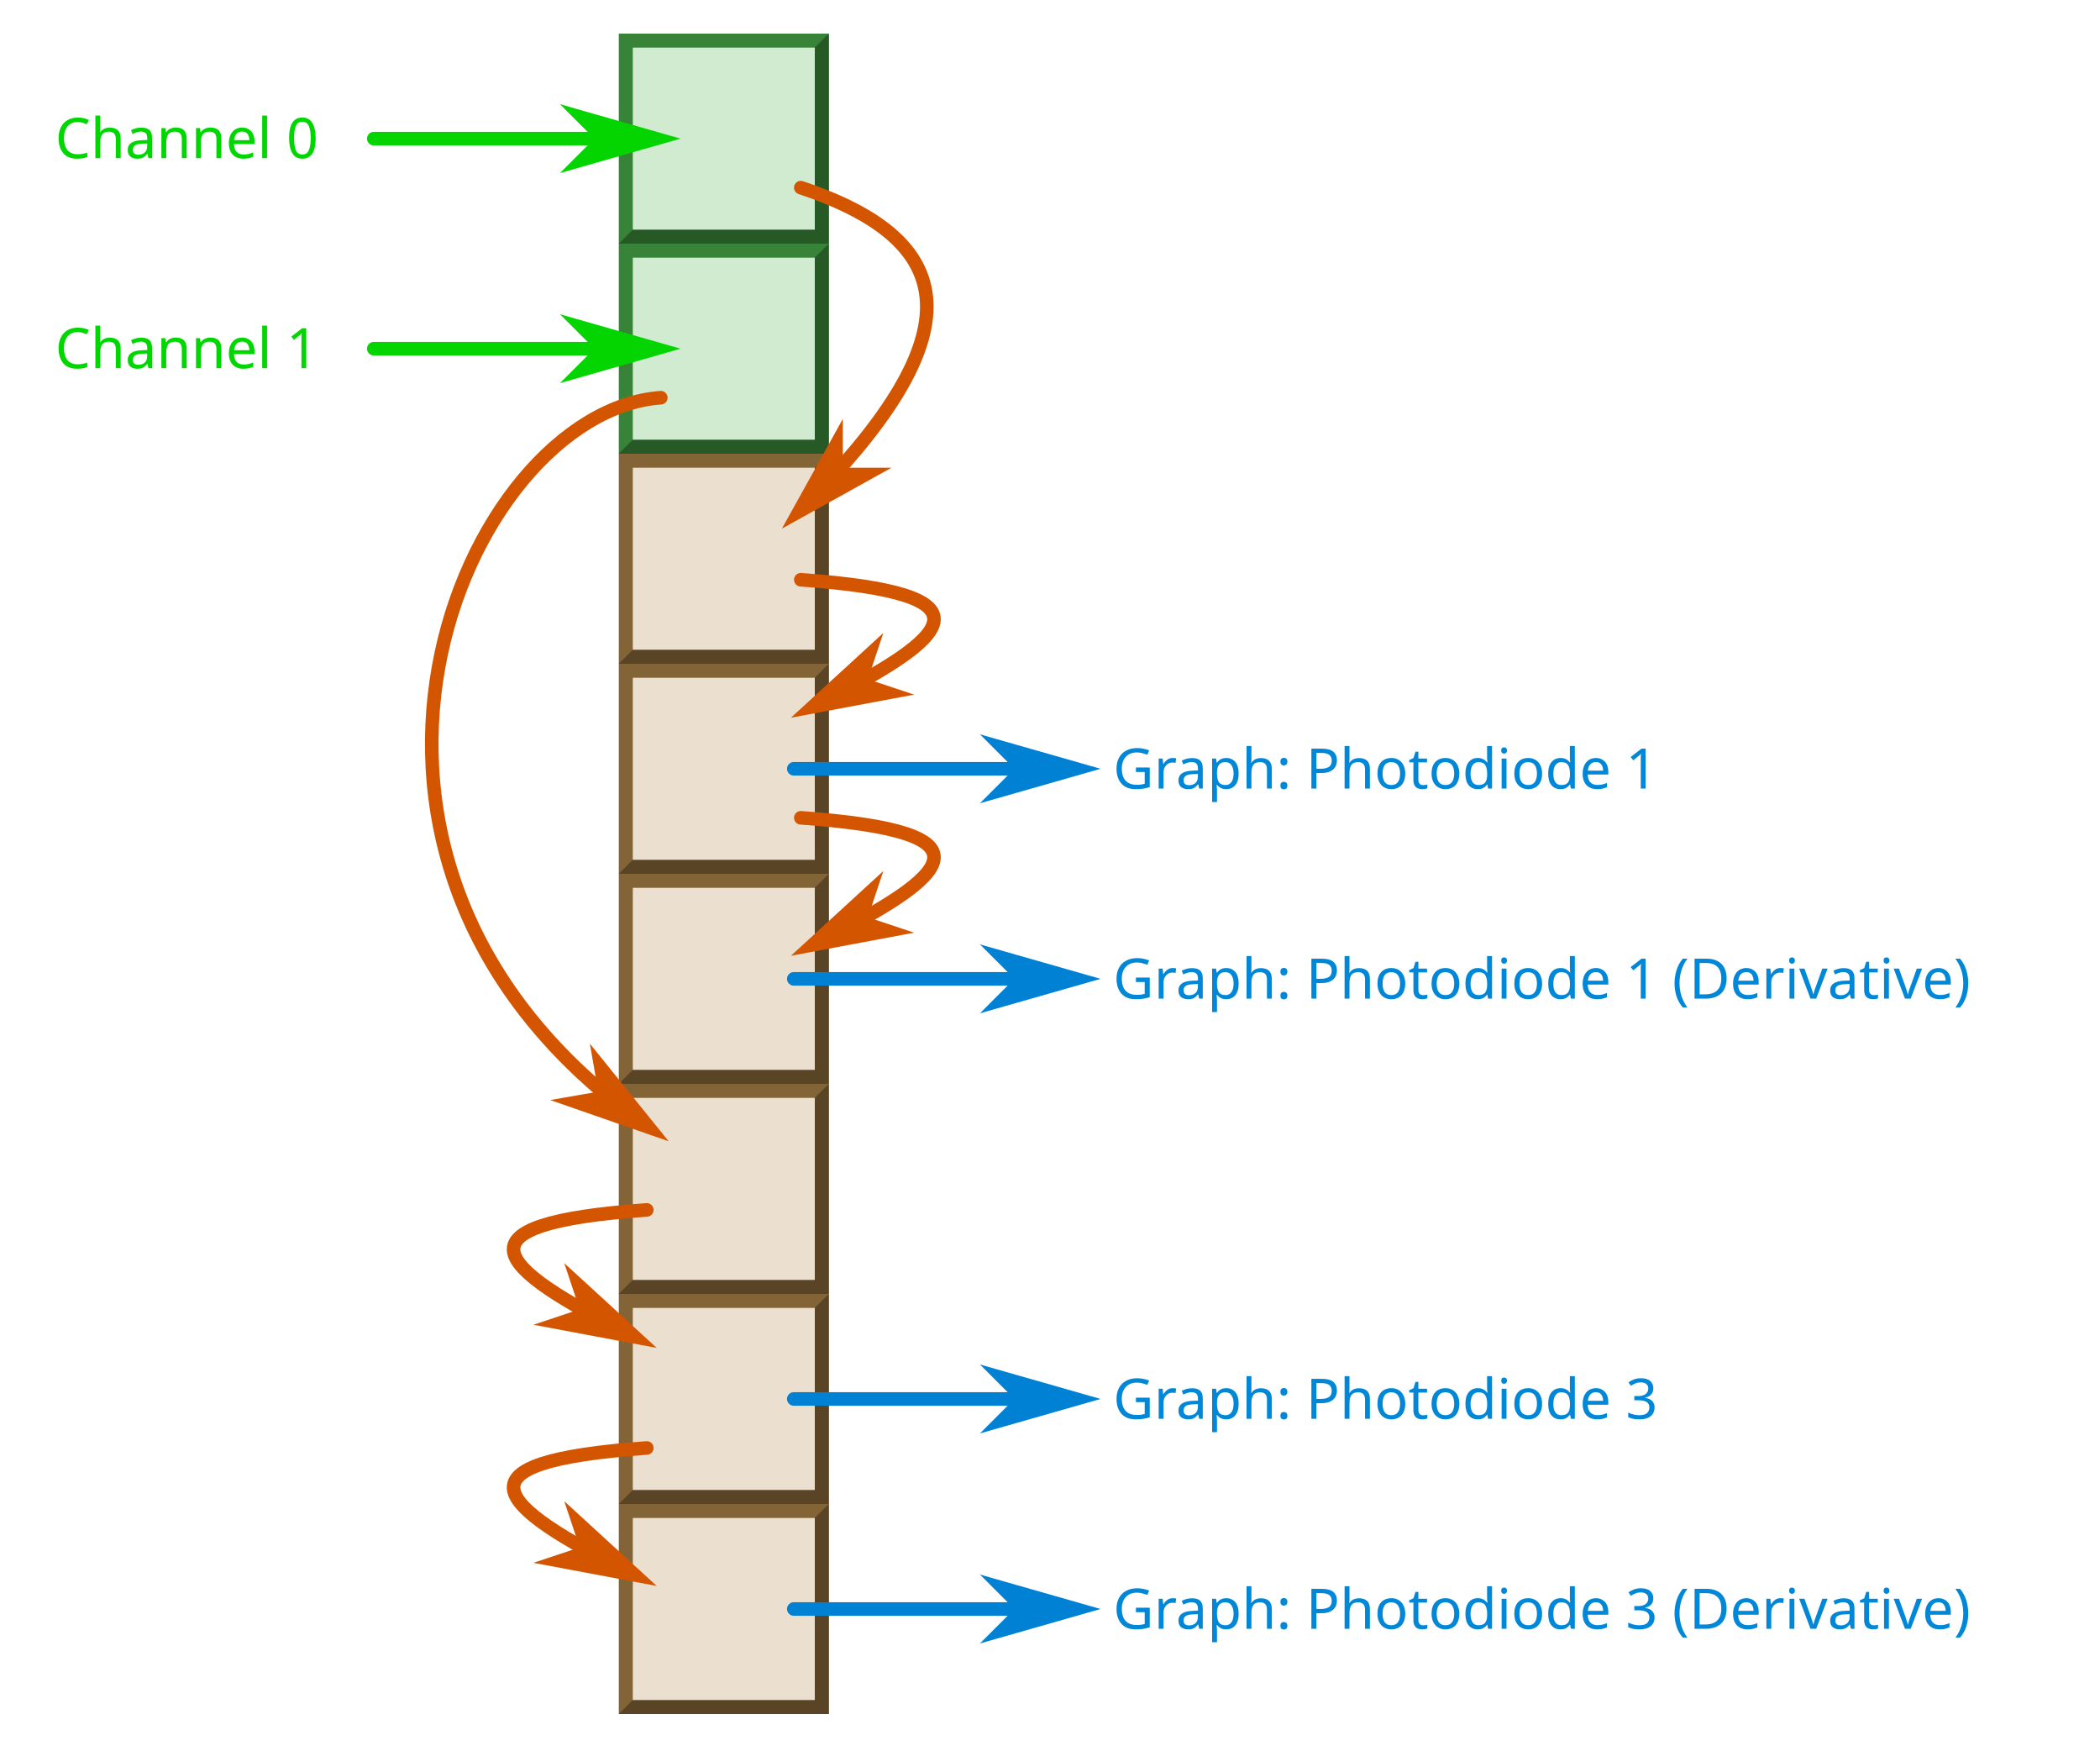
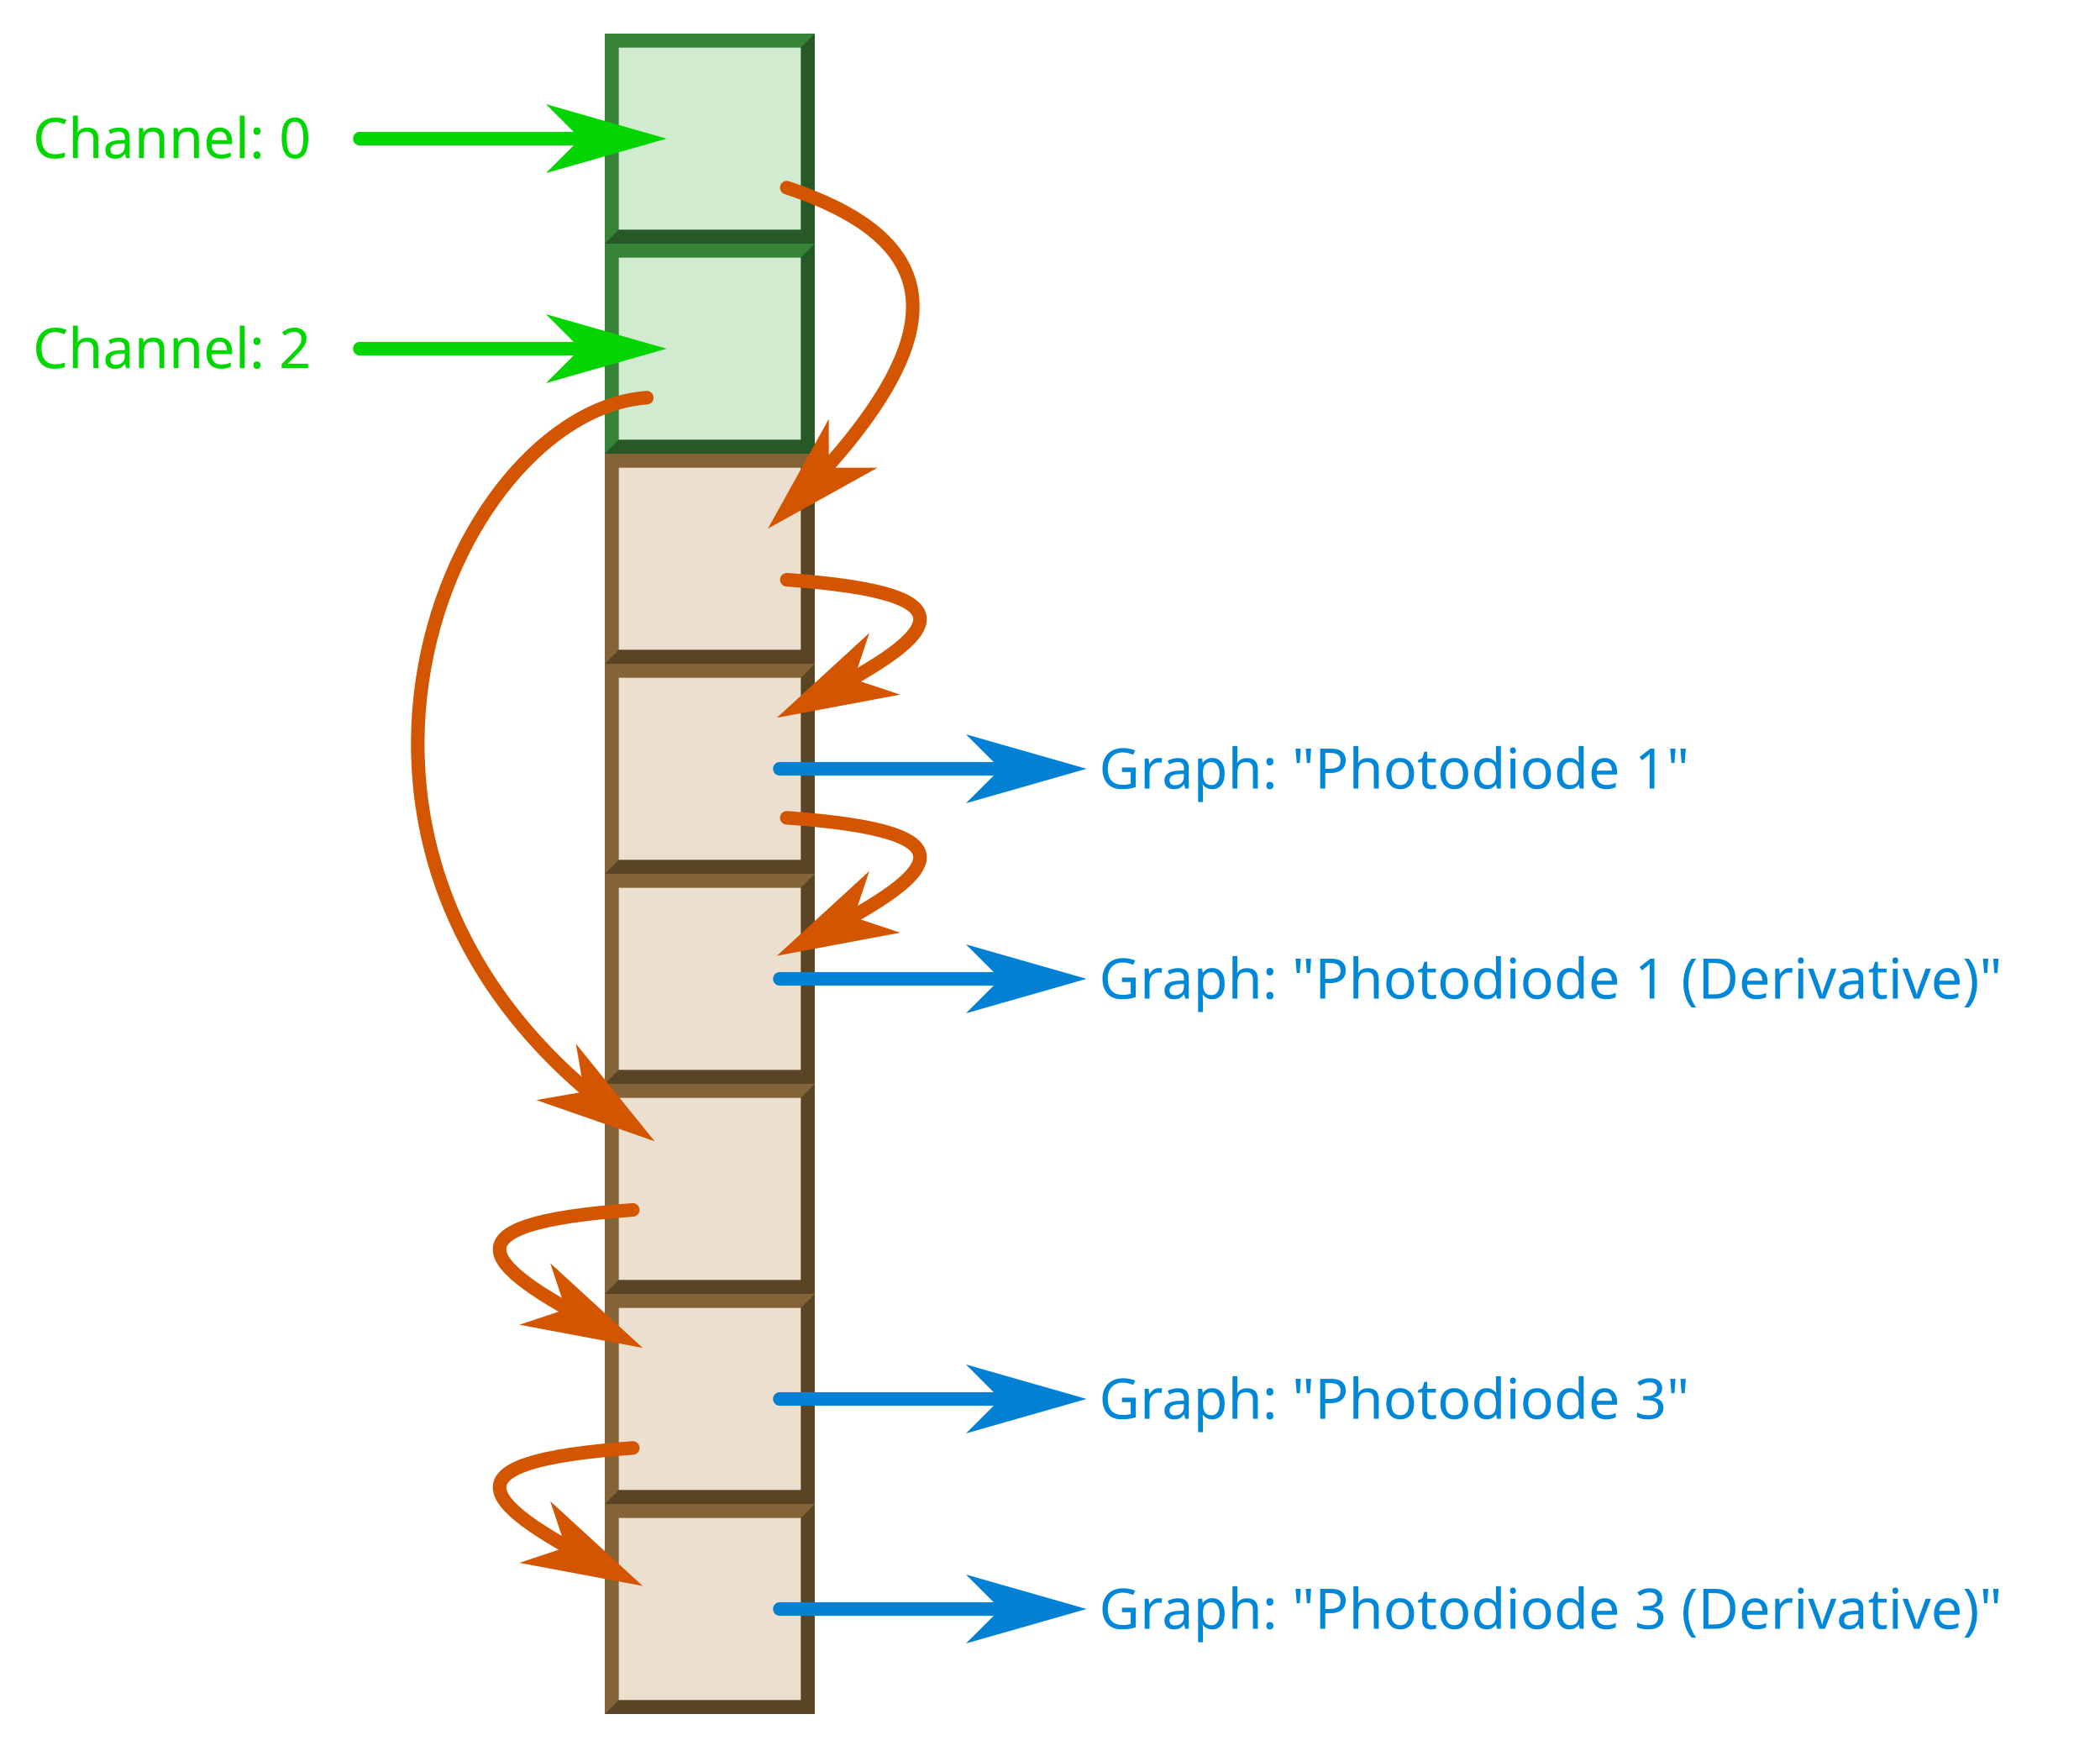
<svg xmlns="http://www.w3.org/2000/svg" width="1500" height="1250" viewBox="0 0 396.875 330.729" version="1.1" id="svg8">
  <defs id="defs2">
    <marker style="overflow:visible" id="marker2294" refX="0" refY="0" orient="auto">
      <path transform="matrix(-0.4,0,0,-0.4,-4,0)" style="fill:#d45500;fill-opacity:1;fill-rule:evenodd;stroke:#d45500;stroke-width:1pt;stroke-opacity:1" d="M 0,0 5,-5 -12.5,0 5,5 Z" id="path2292" />
    </marker>
    <marker style="overflow:visible" id="Arrow1Send" refX="0" refY="0" orient="auto">
      <path transform="matrix(-0.2,0,0,-0.2,-1.2,0)" style="fill:#d45500;fill-opacity:1;fill-rule:evenodd;stroke:#d45500;stroke-width:1pt;stroke-opacity:1" d="M 0,0 5,-5 -12.5,0 5,5 Z" id="path1481" />
    </marker>
    <marker style="overflow:visible" id="Arrow1Mend" refX="0" refY="0" orient="auto">
      <path transform="matrix(-0.4,0,0,-0.4,-4,0)" style="fill:#d45500;fill-opacity:1;fill-rule:evenodd;stroke:#d45500;stroke-width:1pt;stroke-opacity:1" d="M 0,0 5,-5 -12.5,0 5,5 Z" id="path1475" />
    </marker>
    <marker style="overflow:visible" id="marker1764" refX="0" refY="0" orient="auto">
      <path transform="matrix(-0.8,0,0,-0.8,-10,0)" style="fill:#000000;fill-opacity:1;fill-rule:evenodd;stroke:#000000;stroke-width:1pt;stroke-opacity:1" d="M 0,0 5,-5 -12.5,0 5,5 Z" id="path1762" />
    </marker>
    <marker style="overflow:visible" id="Arrow1Lend" refX="0" refY="0" orient="auto">
      <path transform="matrix(-0.8,0,0,-0.8,-10,0)" style="fill:#000000;fill-opacity:1;fill-rule:evenodd;stroke:#000000;stroke-width:1pt;stroke-opacity:1" d="M 0,0 5,-5 -12.5,0 5,5 Z" id="path1469" />
    </marker>
    <marker style="overflow:visible" id="Arrow1Lstart" refX="0" refY="0" orient="auto">
      <path transform="matrix(0.8,0,0,0.8,10,0)" style="fill:#000000;fill-opacity:1;fill-rule:evenodd;stroke:#000000;stroke-width:1pt;stroke-opacity:1" d="M 0,0 5,-5 -12.5,0 5,5 Z" id="path1466" />
    </marker>
    <marker style="overflow:visible" id="marker2294-0" refX="0" refY="0" orient="auto">
      <path transform="matrix(-0.4,0,0,-0.4,-4,0)" style="fill:#d45500;fill-opacity:1;fill-rule:evenodd;stroke:#d45500;stroke-width:1pt;stroke-opacity:1" d="M 0,0 5,-5 -12.5,0 5,5 Z" id="path2292-6" />
    </marker>
    <marker style="overflow:visible" id="marker2294-0-2" refX="0" refY="0" orient="auto">
      <path transform="matrix(-0.4,0,0,-0.4,-4,0)" style="fill:#d45500;fill-opacity:1;fill-rule:evenodd;stroke:#d45500;stroke-width:1pt;stroke-opacity:1" d="M 0,0 5,-5 -12.5,0 5,5 Z" id="path2292-6-0" />
    </marker>
    <marker style="overflow:visible" id="marker2294-0-1" refX="0" refY="0" orient="auto">
      <path transform="matrix(-0.4,0,0,-0.4,-4,0)" style="fill:#d45500;fill-opacity:1;fill-rule:evenodd;stroke:#d45500;stroke-width:1pt;stroke-opacity:1" d="M 0,0 5,-5 -12.5,0 5,5 Z" id="path2292-6-5" />
    </marker>
    <marker style="overflow:visible" id="marker2294-0-2-5" refX="0" refY="0" orient="auto">
      <path transform="matrix(-0.4,0,0,-0.4,-4,0)" style="fill:#d45500;fill-opacity:1;fill-rule:evenodd;stroke:#d45500;stroke-width:1pt;stroke-opacity:1" d="M 0,0 5,-5 -12.5,0 5,5 Z" id="path2292-6-0-4" />
    </marker>
    <marker style="overflow:visible" id="marker2294-0-1-5" refX="0" refY="0" orient="auto">
      <path transform="matrix(-0.4,0,0,-0.4,-4,0)" style="fill:#d45500;fill-opacity:1;fill-rule:evenodd;stroke:#d45500;stroke-width:1pt;stroke-opacity:1" d="M 0,0 5,-5 -12.5,0 5,5 Z" id="path2292-6-5-6" />
    </marker>
    <marker style="overflow:visible" id="marker2294-3" refX="0" refY="0" orient="auto">
      <path transform="matrix(-0.4,0,0,-0.4,-4,0)" style="fill:#04d400;fill-opacity:1;fill-rule:evenodd;stroke:#04d400;stroke-width:1pt;stroke-opacity:1" d="M 0,0 5,-5 -12.5,0 5,5 Z" id="path2292-7" />
    </marker>
    <marker style="overflow:visible" id="marker2294-3-5" refX="0" refY="0" orient="auto">
      <path transform="matrix(-0.4,0,0,-0.4,-4,0)" style="fill:#04d400;fill-opacity:1;fill-rule:evenodd;stroke:#04d400;stroke-width:1pt;stroke-opacity:1" d="M 0,0 5,-5 -12.5,0 5,5 Z" id="path2292-7-2" />
    </marker>
    <marker style="overflow:visible" id="marker2294-3-5-4" refX="0" refY="0" orient="auto">
      <path transform="matrix(-0.4,0,0,-0.4,-4,0)" style="fill:#0081d4;fill-opacity:1;fill-rule:evenodd;stroke:#0081d4;stroke-width:1pt;stroke-opacity:1" d="M 0,0 5,-5 -12.5,0 5,5 Z" id="path2292-7-2-7" />
    </marker>
    <marker style="overflow:visible" id="marker2294-3-5-4-4" refX="0" refY="0" orient="auto">
      <path transform="matrix(-0.4,0,0,-0.4,-4,0)" style="fill:#0081d4;fill-opacity:1;fill-rule:evenodd;stroke:#0081d4;stroke-width:1pt;stroke-opacity:1" d="M 0,0 5,-5 -12.5,0 5,5 Z" id="path2292-7-2-7-3" />
    </marker>
    <marker style="overflow:visible" id="marker2294-3-5-4-4-7" refX="0" refY="0" orient="auto">
      <path transform="matrix(-0.4,0,0,-0.4,-4,0)" style="fill:#0081d4;fill-opacity:1;fill-rule:evenodd;stroke:#0081d4;stroke-width:1pt;stroke-opacity:1" d="M 0,0 5,-5 -12.5,0 5,5 Z" id="path2292-7-2-7-3-8" />
    </marker>
    <marker style="overflow:visible" id="marker2294-3-5-4-4-8" refX="0" refY="0" orient="auto">
      <path transform="matrix(-0.4,0,0,-0.4,-4,0)" style="fill:#0081d4;fill-opacity:1;fill-rule:evenodd;stroke:#0081d4;stroke-width:1pt;stroke-opacity:1" d="M 0,0 5,-5 -12.5,0 5,5 Z" id="path2292-7-2-7-3-84" />
    </marker>
    <marker style="overflow:visible" id="marker2294-2" refX="0" refY="0" orient="auto">
      <path transform="matrix(-0.4,0,0,-0.4,-4,0)" style="fill:#000000;fill-opacity:1;fill-rule:evenodd;stroke:#000000;stroke-width:1pt;stroke-opacity:1" d="M 0,0 5,-5 -12.5,0 5,5 Z" id="path2292-5" />
    </marker>
    <marker style="overflow:visible" id="marker2294-0-4" refX="0" refY="0" orient="auto">
      <path transform="matrix(-0.4,0,0,-0.4,-4,0)" style="fill:#000000;fill-opacity:1;fill-rule:evenodd;stroke:#000000;stroke-width:1pt;stroke-opacity:1" d="M 0,0 5,-5 -12.5,0 5,5 Z" id="path2292-6-4" />
    </marker>
    <marker style="overflow:visible" id="marker2294-0-2-9" refX="0" refY="0" orient="auto">
      <path transform="matrix(-0.4,0,0,-0.4,-4,0)" style="fill:#000000;fill-opacity:1;fill-rule:evenodd;stroke:#000000;stroke-width:1pt;stroke-opacity:1" d="M 0,0 5,-5 -12.5,0 5,5 Z" id="path2292-6-0-9" />
    </marker>
    <marker style="overflow:visible" id="marker2294-0-1-3" refX="0" refY="0" orient="auto">
      <path transform="matrix(-0.4,0,0,-0.4,-4,0)" style="fill:#000000;fill-opacity:1;fill-rule:evenodd;stroke:#000000;stroke-width:1pt;stroke-opacity:1" d="M 0,0 5,-5 -12.5,0 5,5 Z" id="path2292-6-5-60" />
    </marker>
    <marker style="overflow:visible" id="marker2294-0-2-5-5" refX="0" refY="0" orient="auto">
      <path transform="matrix(-0.4,0,0,-0.4,-4,0)" style="fill:#000000;fill-opacity:1;fill-rule:evenodd;stroke:#000000;stroke-width:1pt;stroke-opacity:1" d="M 0,0 5,-5 -12.5,0 5,5 Z" id="path2292-6-0-4-0" />
    </marker>
    <marker style="overflow:visible" id="marker2294-0-1-5-2" refX="0" refY="0" orient="auto">
      <path transform="matrix(-0.4,0,0,-0.4,-4,0)" style="fill:#000000;fill-opacity:1;fill-rule:evenodd;stroke:#000000;stroke-width:1pt;stroke-opacity:1" d="M 0,0 5,-5 -12.5,0 5,5 Z" id="path2292-6-5-6-9" />
    </marker>
    <marker style="overflow:visible" id="marker2294-3-4" refX="0" refY="0" orient="auto">
      <path transform="matrix(-0.4,0,0,-0.4,-4,0)" style="fill:#000000;fill-opacity:1;fill-rule:evenodd;stroke:#000000;stroke-width:1pt;stroke-opacity:1" d="M 0,0 5,-5 -12.5,0 5,5 Z" id="path2292-7-3" />
    </marker>
    <marker style="overflow:visible" id="marker2294-3-5-5" refX="0" refY="0" orient="auto">
      <path transform="matrix(-0.4,0,0,-0.4,-4,0)" style="fill:#000000;fill-opacity:1;fill-rule:evenodd;stroke:#000000;stroke-width:1pt;stroke-opacity:1" d="M 0,0 5,-5 -12.5,0 5,5 Z" id="path2292-7-2-1" />
    </marker>
    <marker style="overflow:visible" id="marker2294-3-5-4-7" refX="0" refY="0" orient="auto">
      <path transform="matrix(-0.4,0,0,-0.4,-4,0)" style="fill:#000000;fill-opacity:1;fill-rule:evenodd;stroke:#000000;stroke-width:1pt;stroke-opacity:1" d="M 0,0 5,-5 -12.5,0 5,5 Z" id="path2292-7-2-7-4" />
    </marker>
    <marker style="overflow:visible" id="marker2294-3-5-4-4-3" refX="0" refY="0" orient="auto">
      <path transform="matrix(-0.4,0,0,-0.4,-4,0)" style="fill:#000000;fill-opacity:1;fill-rule:evenodd;stroke:#000000;stroke-width:1pt;stroke-opacity:1" d="M 0,0 5,-5 -12.5,0 5,5 Z" id="path2292-7-2-7-3-1" />
    </marker>
    <marker style="overflow:visible" id="marker2294-3-5-4-4-7-4" refX="0" refY="0" orient="auto">
      <path transform="matrix(-0.4,0,0,-0.4,-4,0)" style="fill:#000000;fill-opacity:1;fill-rule:evenodd;stroke:#000000;stroke-width:1pt;stroke-opacity:1" d="M 0,0 5,-5 -12.5,0 5,5 Z" id="path2292-7-2-7-3-8-6" />
    </marker>
    <marker style="overflow:visible" id="marker2294-3-5-4-4-8-9" refX="0" refY="0" orient="auto">
      <path transform="matrix(-0.4,0,0,-0.4,-4,0)" style="fill:#000000;fill-opacity:1;fill-rule:evenodd;stroke:#000000;stroke-width:1pt;stroke-opacity:1" d="M 0,0 5,-5 -12.5,0 5,5 Z" id="path2292-7-2-7-3-84-4" />
    </marker>
  </defs>
  <g id="layer1">
-     <g id="g4792">
+     <g id="g4792" transform="translate(-2.645833)">
      <g id="g919" transform="translate(37.57081,-20.10833)">
        <rect style="opacity:1;vector-effect:none;fill:#378337;fill-opacity:1;stroke:none;stroke-width:4.1;stroke-linecap:butt;stroke-linejoin:round;stroke-miterlimit:4;stroke-dasharray:none;stroke-dashoffset:0;stroke-opacity:1" id="rect835" width="39.687" height="39.687" x="79.375" y="26.458" />
        <path style="fill:#265926;fill-opacity:1;stroke:none;stroke-width:0.265px;stroke-linecap:butt;stroke-linejoin:miter;stroke-opacity:1" d="M 119.062,26.458 79.375,66.146 H 119.062 Z" id="path914" />
        <rect style="opacity:1;vector-effect:none;fill:#d0ebd0;fill-opacity:1;stroke:none;stroke-width:4.1;stroke-linecap:butt;stroke-linejoin:round;stroke-miterlimit:4;stroke-dasharray:none;stroke-dashoffset:0;stroke-opacity:1" id="rect908" width="34.396" height="34.396" x="82.021" y="29.104" />
      </g>
      <g id="g919-2" transform="translate(37.57081,19.57914)">
        <rect style="opacity:1;vector-effect:none;fill:#378337;fill-opacity:1;stroke:none;stroke-width:4.1;stroke-linecap:butt;stroke-linejoin:round;stroke-miterlimit:4;stroke-dasharray:none;stroke-dashoffset:0;stroke-opacity:1" id="rect835-7" width="39.687" height="39.687" x="79.375" y="26.458" />
        <path style="fill:#265926;fill-opacity:1;stroke:none;stroke-width:0.265px;stroke-linecap:butt;stroke-linejoin:miter;stroke-opacity:1" d="M 119.062,26.458 79.375,66.146 H 119.062 Z" id="path914-0" />
        <rect style="opacity:1;vector-effect:none;fill:#d0ebd0;fill-opacity:1;stroke:none;stroke-width:4.1;stroke-linecap:butt;stroke-linejoin:round;stroke-miterlimit:4;stroke-dasharray:none;stroke-dashoffset:0;stroke-opacity:1" id="rect908-9" width="34.396" height="34.396" x="82.021" y="29.104" />
      </g>
      <g id="g975" transform="translate(37.57081,-20.10833)">
        <rect style="vector-effect:none;fill:#836437;fill-opacity:1;stroke:none;stroke-width:4.1;stroke-linecap:butt;stroke-linejoin:round;stroke-miterlimit:4;stroke-dasharray:none;stroke-dashoffset:0;stroke-opacity:1" id="rect835-6" width="39.687" height="39.687" x="79.375" y="105.833" />
        <path style="fill:#594426;fill-opacity:1;stroke:none;stroke-width:0.265px;stroke-linecap:butt;stroke-linejoin:miter;stroke-opacity:1" d="m 119.062,105.833 -39.688,39.688 H 119.062 Z" id="path914-06" />
        <rect style="vector-effect:none;fill:#ebe0d0;fill-opacity:1;stroke:none;stroke-width:4.1;stroke-linecap:butt;stroke-linejoin:round;stroke-miterlimit:4;stroke-dasharray:none;stroke-dashoffset:0;stroke-opacity:1" id="rect908-2" width="34.396" height="34.396" x="82.021" y="108.479" />
      </g>
      <g id="g975-6" transform="translate(37.57082,19.57914)">
        <rect style="vector-effect:none;fill:#836437;fill-opacity:1;stroke:none;stroke-width:4.1;stroke-linecap:butt;stroke-linejoin:round;stroke-miterlimit:4;stroke-dasharray:none;stroke-dashoffset:0;stroke-opacity:1" id="rect835-6-1" width="39.687" height="39.687" x="79.375" y="105.833" />
        <path style="fill:#594426;fill-opacity:1;stroke:none;stroke-width:0.265px;stroke-linecap:butt;stroke-linejoin:miter;stroke-opacity:1" d="m 119.062,105.833 -39.688,39.688 H 119.062 Z" id="path914-06-8" />
        <rect style="vector-effect:none;fill:#ebe0d0;fill-opacity:1;stroke:none;stroke-width:4.1;stroke-linecap:butt;stroke-linejoin:round;stroke-miterlimit:4;stroke-dasharray:none;stroke-dashoffset:0;stroke-opacity:1" id="rect908-2-7" width="34.396" height="34.396" x="82.021" y="108.479" />
      </g>
      <g id="g975-9" transform="translate(37.57081,59.2666)">
        <rect style="vector-effect:none;fill:#836437;fill-opacity:1;stroke:none;stroke-width:4.1;stroke-linecap:butt;stroke-linejoin:round;stroke-miterlimit:4;stroke-dasharray:none;stroke-dashoffset:0;stroke-opacity:1" id="rect835-6-2" width="39.687" height="39.687" x="79.375" y="105.833" />
        <path style="fill:#594426;fill-opacity:1;stroke:none;stroke-width:0.265px;stroke-linecap:butt;stroke-linejoin:miter;stroke-opacity:1" d="m 119.062,105.833 -39.688,39.688 H 119.062 Z" id="path914-06-0" />
        <rect style="vector-effect:none;fill:#ebe0d0;fill-opacity:1;stroke:none;stroke-width:4.1;stroke-linecap:butt;stroke-linejoin:round;stroke-miterlimit:4;stroke-dasharray:none;stroke-dashoffset:0;stroke-opacity:1" id="rect908-2-2" width="34.396" height="34.396" x="82.021" y="108.479" />
      </g>
      <g id="g975-3" transform="translate(37.57081,98.95407)">
        <rect style="vector-effect:none;fill:#836437;fill-opacity:1;stroke:none;stroke-width:4.1;stroke-linecap:butt;stroke-linejoin:round;stroke-miterlimit:4;stroke-dasharray:none;stroke-dashoffset:0;stroke-opacity:1" id="rect835-6-7" width="39.687" height="39.687" x="79.375" y="105.833" />
        <path style="fill:#594426;fill-opacity:1;stroke:none;stroke-width:0.265px;stroke-linecap:butt;stroke-linejoin:miter;stroke-opacity:1" d="m 119.062,105.833 -39.688,39.688 H 119.062 Z" id="path914-06-5" />
        <rect style="vector-effect:none;fill:#ebe0d0;fill-opacity:1;stroke:none;stroke-width:4.1;stroke-linecap:butt;stroke-linejoin:round;stroke-miterlimit:4;stroke-dasharray:none;stroke-dashoffset:0;stroke-opacity:1" id="rect908-2-9" width="34.396" height="34.396" x="82.021" y="108.479" />
      </g>
      <g id="g975-2" transform="translate(37.57081,138.6416)">
        <rect style="vector-effect:none;fill:#836437;fill-opacity:1;stroke:none;stroke-width:4.1;stroke-linecap:butt;stroke-linejoin:round;stroke-miterlimit:4;stroke-dasharray:none;stroke-dashoffset:0;stroke-opacity:1" id="rect835-6-28" width="39.687" height="39.687" x="79.375" y="105.833" />
        <path style="fill:#594426;fill-opacity:1;stroke:none;stroke-width:0.265px;stroke-linecap:butt;stroke-linejoin:miter;stroke-opacity:1" d="m 119.062,105.833 -39.688,39.688 H 119.062 Z" id="path914-06-9" />
        <rect style="vector-effect:none;fill:#ebe0d0;fill-opacity:1;stroke:none;stroke-width:4.1;stroke-linecap:butt;stroke-linejoin:round;stroke-miterlimit:4;stroke-dasharray:none;stroke-dashoffset:0;stroke-opacity:1" id="rect908-2-73" width="34.396" height="34.396" x="82.021" y="108.479" />
      </g>
      <g id="g975-61" transform="translate(37.57081,178.3291)">
        <rect style="vector-effect:none;fill:#836437;fill-opacity:1;stroke:none;stroke-width:4.1;stroke-linecap:butt;stroke-linejoin:round;stroke-miterlimit:4;stroke-dasharray:none;stroke-dashoffset:0;stroke-opacity:1" id="rect835-6-29" width="39.687" height="39.687" x="79.375" y="105.833" />
        <path style="fill:#594426;fill-opacity:1;stroke:none;stroke-width:0.265px;stroke-linecap:butt;stroke-linejoin:miter;stroke-opacity:1" d="m 119.062,105.833 -39.688,39.688 H 119.062 Z" id="path914-06-3" />
        <rect style="vector-effect:none;fill:#ebe0d0;fill-opacity:1;stroke:none;stroke-width:4.1;stroke-linecap:butt;stroke-linejoin:round;stroke-miterlimit:4;stroke-dasharray:none;stroke-dashoffset:0;stroke-opacity:1" id="rect908-2-1" width="34.396" height="34.396" x="82.021" y="108.479" />
      </g>
    </g>
-     <g id="g4878">
+     <g id="g4878" transform="translate(-2.645833)">
      <path style="fill:none;stroke:#d45500;stroke-width:2.565;stroke-linecap:round;stroke-linejoin:miter;stroke-miterlimit:4;stroke-dasharray:none;stroke-opacity:1;marker-end:url(#marker2294)" d="m 151.341,35.454 c 31.75,10.583 31.75,29.104 0,60.854" id="path1464" />
      <path style="fill:none;stroke:#d45500;stroke-width:2.565;stroke-linecap:round;stroke-linejoin:miter;stroke-miterlimit:4;stroke-dasharray:none;stroke-opacity:1;marker-end:url(#marker2294-0)" d="m 151.341,109.537 c 37.042,2.646 29.104,10.583 2.646,23.813" id="path1464-3" />
      <path style="fill:none;stroke:#d45500;stroke-width:2.565;stroke-linecap:round;stroke-linejoin:miter;stroke-miterlimit:4;stroke-dasharray:none;stroke-opacity:1;marker-end:url(#marker2294-0-2)" d="m 151.341,154.517 c 37.042,2.646 29.104,10.583 2.646,23.812" id="path1464-3-6" />
      <path style="fill:none;stroke:#d45500;stroke-width:2.565;stroke-linecap:round;stroke-linejoin:miter;stroke-miterlimit:4;stroke-dasharray:none;stroke-opacity:1;marker-end:url(#marker2294-0-1)" d="m 122.237,228.6 c -37.042,2.646 -29.104,10.583 -2.646,23.812" id="path1464-3-7" />
      <path style="fill:none;stroke:#d45500;stroke-width:2.565;stroke-linecap:round;stroke-linejoin:miter;stroke-miterlimit:4;stroke-dasharray:none;stroke-opacity:1;marker-end:url(#marker2294-0-2-5)" d="m 122.237,273.579 c -37.042,2.646 -29.104,10.583 -2.646,23.812" id="path1464-3-6-6" />
      <path style="fill:none;stroke:#d45500;stroke-width:2.565;stroke-linecap:round;stroke-linejoin:miter;stroke-miterlimit:4;stroke-dasharray:none;stroke-opacity:1;marker-end:url(#marker2294-0-1-5)" d="M 124.883,75.142 C 87.842,77.787 50.8,162.454 122.237,212.725" id="path1464-3-7-9" />
      <path style="fill:none;stroke:#04d400;stroke-width:2.565;stroke-linecap:round;stroke-linejoin:miter;stroke-miterlimit:4;stroke-dasharray:none;stroke-opacity:1;marker-end:url(#marker2294-3)" d="M 70.644,26.194 H 123.56" id="path1464-4" />
      <path style="fill:none;stroke:#04d400;stroke-width:2.565;stroke-linecap:round;stroke-linejoin:miter;stroke-miterlimit:4;stroke-dasharray:none;stroke-opacity:1;marker-end:url(#marker2294-3-5)" d="M 70.644,65.881 H 123.56" id="path1464-4-5" />
      <path style="fill:none;stroke:#0081d4;stroke-width:2.565;stroke-linecap:round;stroke-linejoin:miter;stroke-miterlimit:4;stroke-dasharray:none;stroke-opacity:1;marker-end:url(#marker2294-3-5-4)" d="m 150.019,304.006 h 52.917" id="path1464-4-5-4" />
      <path style="fill:none;stroke:#0081d4;stroke-width:2.565;stroke-linecap:round;stroke-linejoin:miter;stroke-miterlimit:4;stroke-dasharray:none;stroke-opacity:1;marker-end:url(#marker2294-3-5-4-4)" d="m 150.019,264.319 h 52.917" id="path1464-4-5-4-0" />
      <path style="fill:none;stroke:#0081d4;stroke-width:2.565;stroke-linecap:round;stroke-linejoin:miter;stroke-miterlimit:4;stroke-dasharray:none;stroke-opacity:1;marker-end:url(#marker2294-3-5-4-4-7)" d="m 150.019,184.944 h 52.917" id="path1464-4-5-4-0-6" />
      <path style="fill:none;stroke:#0081d4;stroke-width:2.565;stroke-linecap:round;stroke-linejoin:miter;stroke-miterlimit:4;stroke-dasharray:none;stroke-opacity:1;marker-end:url(#marker2294-3-5-4-4-8)" d="m 150.019,145.256 h 52.917" id="path1464-4-5-4-0-3" />
    </g>
-     <text xml:space="preserve" style="font-style:normal;font-weight:normal;font-size:10.583px;line-height:1.25;font-family:sans-serif;letter-spacing:0px;word-spacing:0px;fill:#00d700;fill-opacity:1;stroke:none;stroke-width:0.265" x="10.429" y="29.876" id="text4230">
-       <tspan id="tspan4228" x="10.429" y="29.876" style="font-size:10.583px;fill:#00d700;fill-opacity:1;stroke-width:0.265">Channel 0</tspan>
+     <text xml:space="preserve" style="font-style:normal;font-weight:normal;font-size:10.583px;line-height:1.25;font-family:sans-serif;letter-spacing:0px;word-spacing:0px;fill:#00d700;fill-opacity:1;stroke:none;stroke-width:0.265" x="6.196" y="29.876" id="text4230">
+       <tspan id="tspan4228" x="6.196" y="29.876" style="font-size:10.583px;fill:#00d700;fill-opacity:1;stroke-width:0.265">Channel: 0</tspan>
    </text>
-     <text xml:space="preserve" style="font-style:normal;font-weight:normal;font-size:10.583px;line-height:1.25;font-family:sans-serif;letter-spacing:0px;word-spacing:0px;fill:#00d700;fill-opacity:1;stroke:none;stroke-width:0.265" x="10.429" y="69.564" id="text4230-9">
-       <tspan id="tspan4228-0" x="10.429" y="69.564" style="font-size:10.583px;fill:#00d700;fill-opacity:1;stroke-width:0.265">Channel 1</tspan>
+     <text xml:space="preserve" style="font-style:normal;font-weight:normal;font-size:10.583px;line-height:1.25;font-family:sans-serif;letter-spacing:0px;word-spacing:0px;fill:#00d700;fill-opacity:1;stroke:none;stroke-width:0.265" x="6.196" y="69.564" id="text4230-9">
+       <tspan x="6.196" y="69.564" style="font-size:10.583px;fill:#00d700;fill-opacity:1;stroke-width:0.265" id="tspan1121">Channel: 2</tspan>
    </text>
-     <text xml:space="preserve" style="font-style:normal;font-weight:normal;font-size:10.583px;line-height:1.25;font-family:sans-serif;letter-spacing:0px;word-spacing:0px;fill:#0087d8;fill-opacity:1;stroke:none;stroke-width:0.265" x="210.366" y="148.999" id="text4394">
-       <tspan id="tspan4392" x="210.366" y="148.999" style="fill:#0087d8;fill-opacity:1;stroke-width:0.265">Graph: Photodiode 1</tspan>
+     <text xml:space="preserve" style="font-style:normal;font-weight:normal;font-size:10.583px;line-height:1.25;font-family:sans-serif;letter-spacing:0px;word-spacing:0px;fill:#0087d8;fill-opacity:1;stroke:none;stroke-width:0.265" x="207.72" y="148.999" id="text4394">
+       <tspan id="tspan4392" x="207.72" y="148.999" style="fill:#0087d8;fill-opacity:1;stroke-width:0.265">Graph: "Photodiode 1"</tspan>
    </text>
-     <text xml:space="preserve" style="font-style:normal;font-weight:normal;font-size:10.583px;line-height:1.25;font-family:sans-serif;letter-spacing:0px;word-spacing:0px;fill:#0087d8;fill-opacity:1;stroke:none;stroke-width:0.265" x="210.366" y="188.686" id="text4394-4">
-       <tspan id="tspan4392-0" x="210.366" y="188.686" style="fill:#0087d8;fill-opacity:1;stroke-width:0.265">Graph: Photodiode 1 (Derivative)</tspan>
+     <text xml:space="preserve" style="font-style:normal;font-weight:normal;font-size:10.583px;line-height:1.25;font-family:sans-serif;letter-spacing:0px;word-spacing:0px;fill:#0087d8;fill-opacity:1;stroke:none;stroke-width:0.265" x="207.72" y="188.686" id="text4394-4">
+       <tspan id="tspan4392-0" x="207.72" y="188.686" style="fill:#0087d8;fill-opacity:1;stroke-width:0.265">Graph: "Photodiode 1 (Derivative)"</tspan>
    </text>
-     <text xml:space="preserve" style="font-style:normal;font-weight:normal;font-size:10.583px;line-height:1.25;font-family:sans-serif;letter-spacing:0px;word-spacing:0px;fill:#0087d8;fill-opacity:1;stroke:none;stroke-width:0.265" x="210.366" y="268.062" id="text4394-9">
-       <tspan id="tspan4392-1" x="210.366" y="268.062" style="fill:#0087d8;fill-opacity:1;stroke-width:0.265">Graph: Photodiode 3</tspan>
+     <text xml:space="preserve" style="font-style:normal;font-weight:normal;font-size:10.583px;line-height:1.25;font-family:sans-serif;letter-spacing:0px;word-spacing:0px;fill:#0087d8;fill-opacity:1;stroke:none;stroke-width:0.265" x="207.72" y="268.062" id="text4394-9">
+       <tspan id="tspan4392-1" x="207.72" y="268.062" style="fill:#0087d8;fill-opacity:1;stroke-width:0.265">Graph: "Photodiode 3"</tspan>
    </text>
-     <text xml:space="preserve" style="font-style:normal;font-weight:normal;font-size:10.583px;line-height:1.25;font-family:sans-serif;letter-spacing:0px;word-spacing:0px;fill:#0087d8;fill-opacity:1;stroke:none;stroke-width:0.265" x="210.366" y="307.749" id="text4394-4-9">
-       <tspan id="tspan4392-0-6" x="210.366" y="307.749" style="fill:#0087d8;fill-opacity:1;stroke-width:0.265">Graph: Photodiode 3 (Derivative)</tspan>
+     <text xml:space="preserve" style="font-style:normal;font-weight:normal;font-size:10.583px;line-height:1.25;font-family:sans-serif;letter-spacing:0px;word-spacing:0px;fill:#0087d8;fill-opacity:1;stroke:none;stroke-width:0.265" x="207.72" y="307.749" id="text4394-4-9">
+       <tspan id="tspan4392-0-6" x="207.72" y="307.749" style="fill:#0087d8;fill-opacity:1;stroke-width:0.265">Graph: "Photodiode 3 (Derivative)"</tspan>
    </text>
  </g>
</svg>
